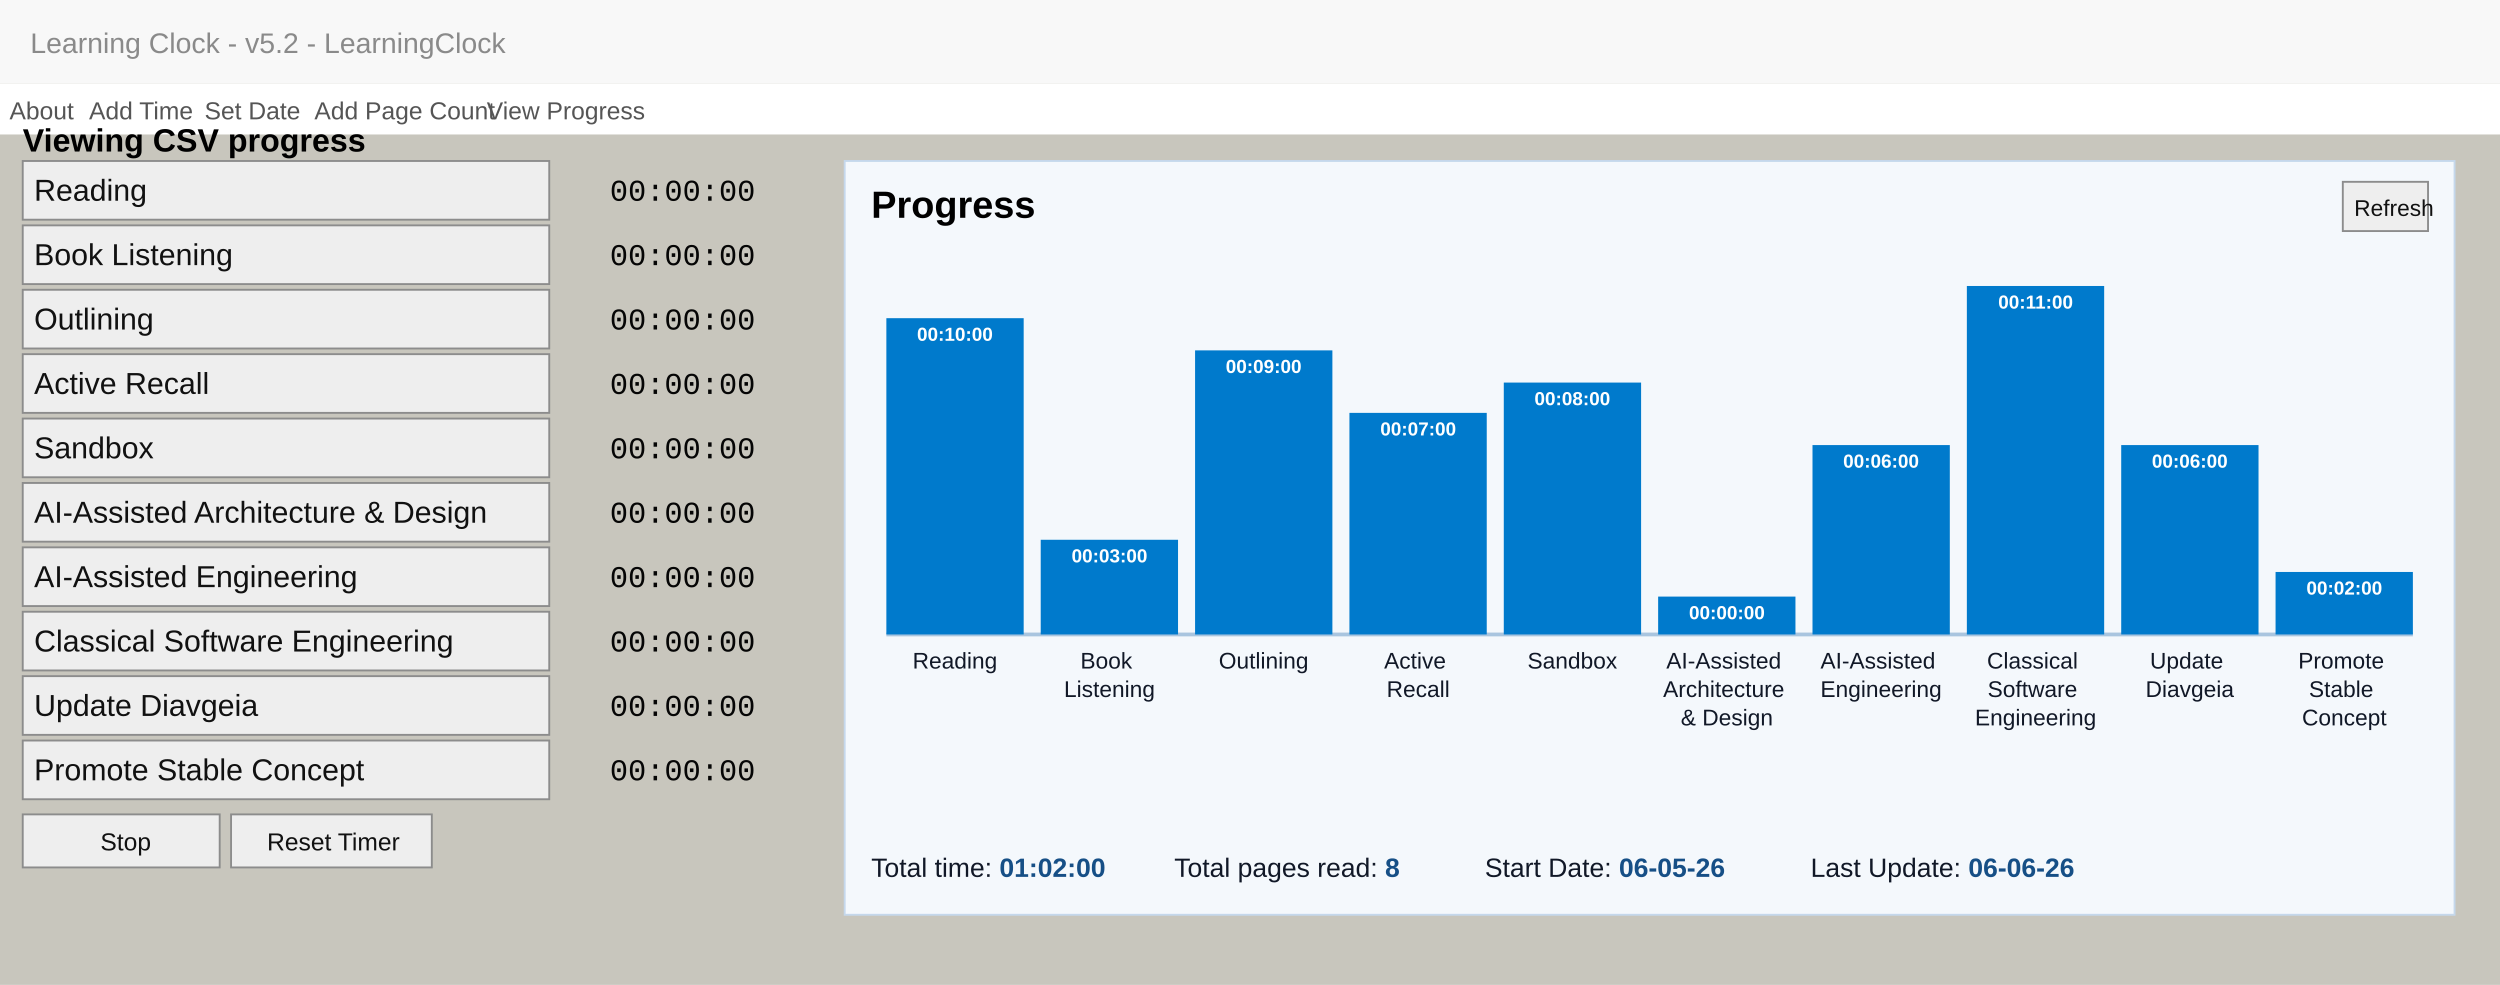
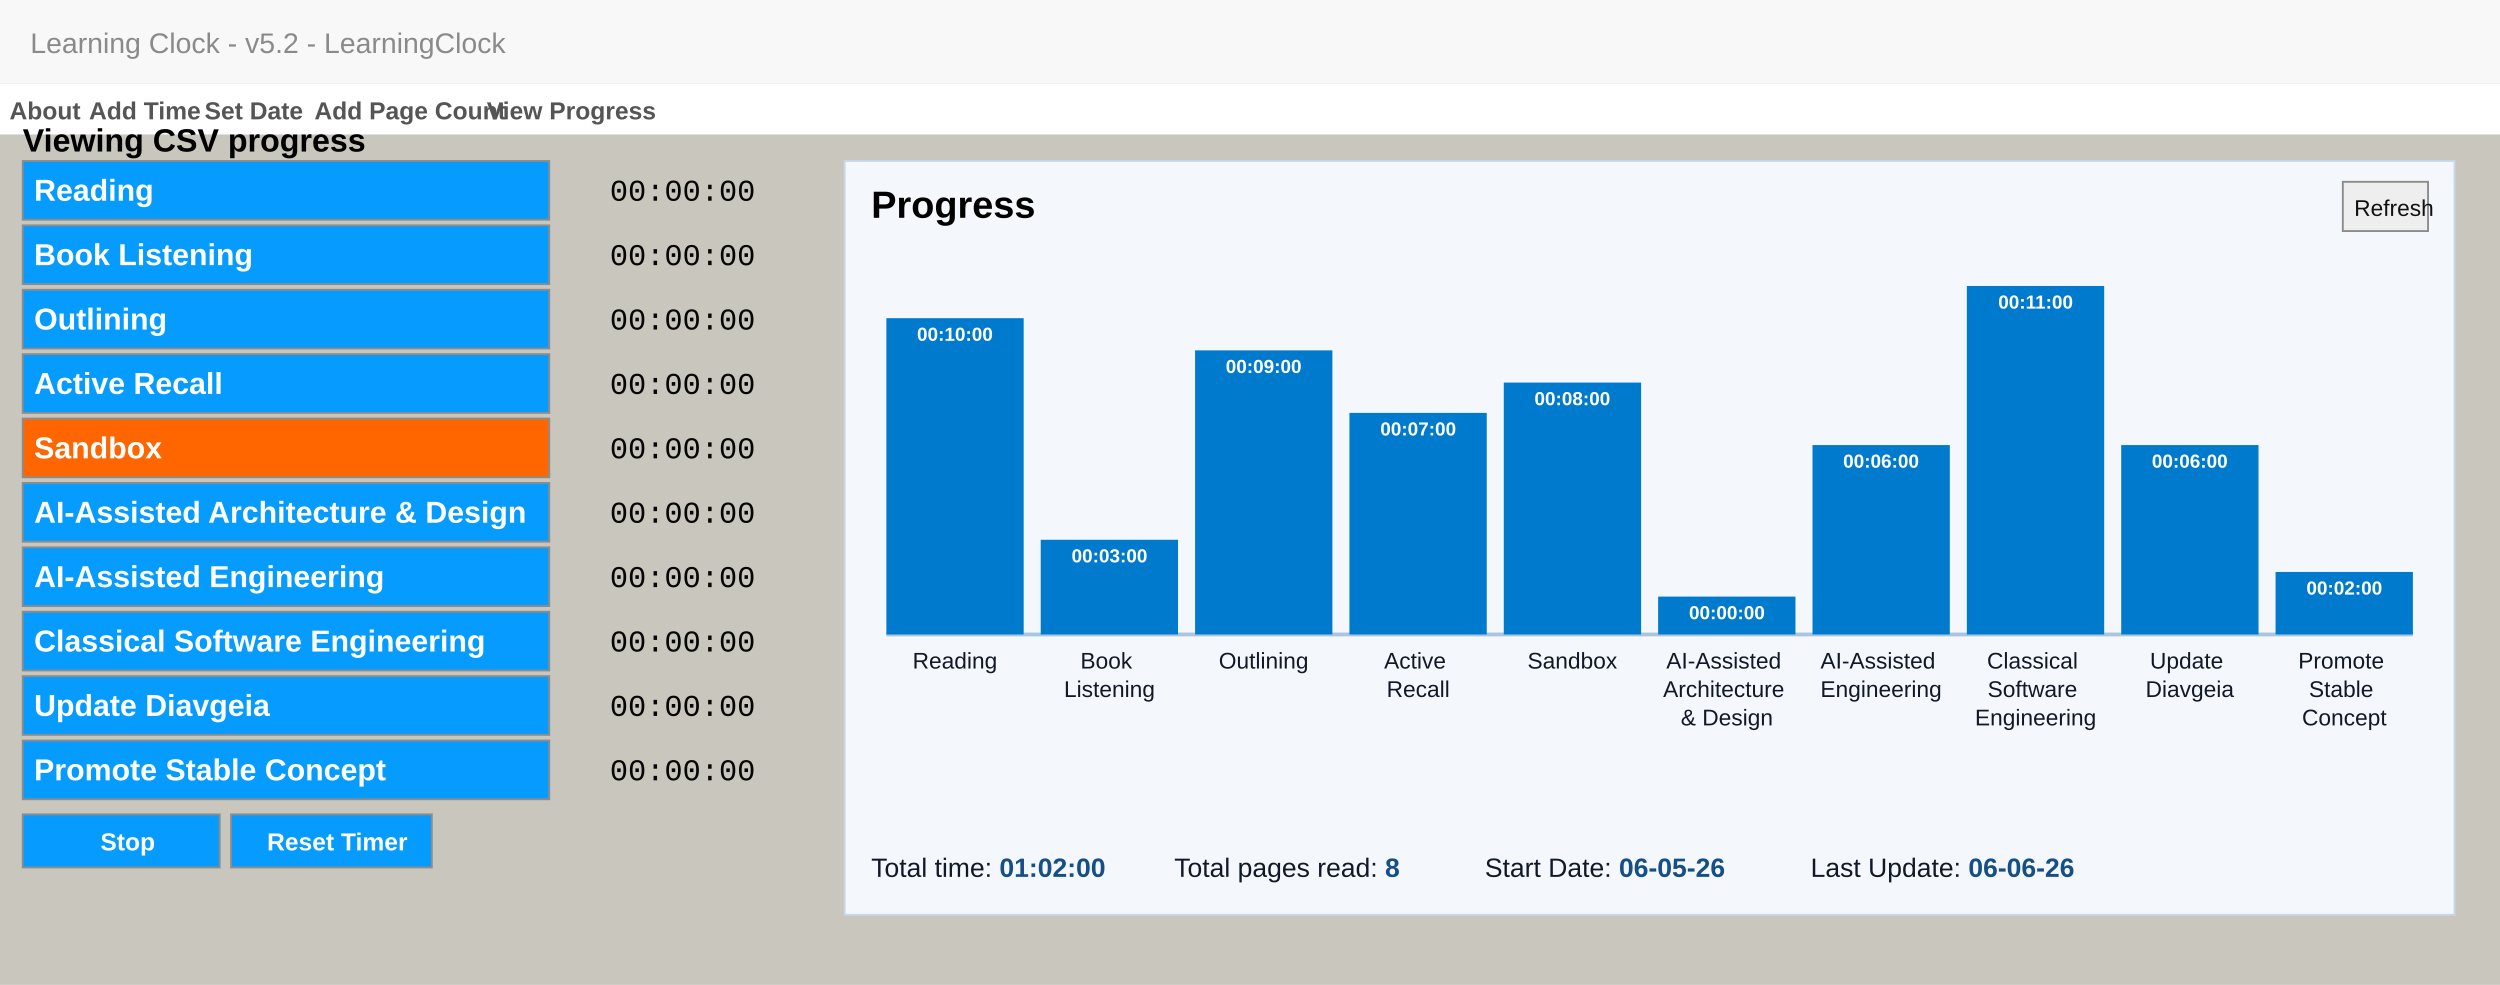
<svg xmlns="http://www.w3.org/2000/svg" width="1320" height="520" viewBox="0 0 1320 520" role="img" aria-label="LearningClock in-app View Progress dashboard">
  <rect width="1320" height="520" fill="#c8c6bd" />
  <rect x="0" y="0" width="1320" height="44" fill="#f8f8f8" />
  <rect x="0" y="44" width="1320" height="27" fill="#ffffff" />
  <text x="16" y="28" fill="#8a8a8a" font-family="Segoe UI, Arial, sans-serif" font-size="15">Learning Clock - v5.2 - LearningClock</text>
-   <text x="5" y="63" fill="#555555" font-family="Segoe UI, Arial, sans-serif" font-size="13">About</text>
-   <text x="47" y="63" fill="#555555" font-family="Segoe UI, Arial, sans-serif" font-size="13">Add Time</text>
-   <text x="108" y="63" fill="#555555" font-family="Segoe UI, Arial, sans-serif" font-size="13">Set Date</text>
-   <text x="166" y="63" fill="#555555" font-family="Segoe UI, Arial, sans-serif" font-size="13">Add Page Count</text>
-   <text x="257" y="63" fill="#555555" font-family="Segoe UI, Arial, sans-serif" font-size="13">View Progress</text>
+   <text x="5" y="63" fill="#555555" font-family="Segoe UI, Arial, sans-serif" font-size="13" font-weight="700">About</text>
+   <text x="47" y="63" fill="#555555" font-family="Segoe UI, Arial, sans-serif" font-size="13" font-weight="700">Add Time</text>
+   <text x="108" y="63" fill="#555555" font-family="Segoe UI, Arial, sans-serif" font-size="13" font-weight="700">Set Date</text>
+   <text x="166" y="63" fill="#555555" font-family="Segoe UI, Arial, sans-serif" font-size="13" font-weight="700">Add Page Count</text>
+   <text x="257" y="63" fill="#555555" font-family="Segoe UI, Arial, sans-serif" font-size="13" font-weight="700">View Progress</text>
  <text x="12" y="80" fill="#000000" font-family="Segoe UI, Arial, sans-serif" font-size="17" font-weight="700">Viewing CSV progress</text>
  <g font-family="Segoe UI, Arial, sans-serif">
-     <rect x="12" y="85" width="278" height="31" fill="#eeeeee" stroke="#8c8c8c" />
-     <text x="18" y="106" fill="#111111" font-size="16">Reading</text>
+     <rect x="12" y="85" width="278" height="31" fill="#069bff" stroke="#8c8c8c" />
+     <text x="18" y="106" fill="#ffffff" font-size="16" font-weight="700">Reading</text>
    <text x="322" y="106" fill="#050505" font-family="Consolas, Cascadia Mono, Courier New, monospace" font-size="16">00:00:00</text>
-     <rect x="12" y="119" width="278" height="31" fill="#eeeeee" stroke="#8c8c8c" />
-     <text x="18" y="140" fill="#111111" font-size="16">Book Listening</text>
+     <rect x="12" y="119" width="278" height="31" fill="#069bff" stroke="#8c8c8c" />
+     <text x="18" y="140" fill="#ffffff" font-size="16" font-weight="700">Book Listening</text>
    <text x="322" y="140" fill="#050505" font-family="Consolas, Cascadia Mono, Courier New, monospace" font-size="16">00:00:00</text>
-     <rect x="12" y="153" width="278" height="31" fill="#eeeeee" stroke="#8c8c8c" />
-     <text x="18" y="174" fill="#111111" font-size="16">Outlining</text>
+     <rect x="12" y="153" width="278" height="31" fill="#069bff" stroke="#8c8c8c" />
+     <text x="18" y="174" fill="#ffffff" font-size="16" font-weight="700">Outlining</text>
    <text x="322" y="174" fill="#050505" font-family="Consolas, Cascadia Mono, Courier New, monospace" font-size="16">00:00:00</text>
-     <rect x="12" y="187" width="278" height="31" fill="#eeeeee" stroke="#8c8c8c" />
-     <text x="18" y="208" fill="#111111" font-size="16">Active Recall</text>
+     <rect x="12" y="187" width="278" height="31" fill="#069bff" stroke="#8c8c8c" />
+     <text x="18" y="208" fill="#ffffff" font-size="16" font-weight="700">Active Recall</text>
    <text x="322" y="208" fill="#050505" font-family="Consolas, Cascadia Mono, Courier New, monospace" font-size="16">00:00:00</text>
-     <rect x="12" y="221" width="278" height="31" fill="#eeeeee" stroke="#8c8c8c" />
-     <text x="18" y="242" fill="#111111" font-size="16">Sandbox</text>
+     <rect x="12" y="221" width="278" height="31" fill="#FF6600" stroke="#8c8c8c" />
+     <text x="18" y="242" fill="#ffffff" font-size="16" font-weight="700">Sandbox</text>
    <text x="322" y="242" fill="#050505" font-family="Consolas, Cascadia Mono, Courier New, monospace" font-size="16">00:00:00</text>
-     <rect x="12" y="255" width="278" height="31" fill="#eeeeee" stroke="#8c8c8c" />
-     <text x="18" y="276" fill="#111111" font-size="16">AI-Assisted Architecture &amp; Design</text>
+     <rect x="12" y="255" width="278" height="31" fill="#069bff" stroke="#8c8c8c" />
+     <text x="18" y="276" fill="#ffffff" font-size="16" font-weight="700">AI-Assisted Architecture &amp; Design</text>
    <text x="322" y="276" fill="#050505" font-family="Consolas, Cascadia Mono, Courier New, monospace" font-size="16">00:00:00</text>
-     <rect x="12" y="289" width="278" height="31" fill="#eeeeee" stroke="#8c8c8c" />
-     <text x="18" y="310" fill="#111111" font-size="16">AI-Assisted Engineering</text>
+     <rect x="12" y="289" width="278" height="31" fill="#069bff" stroke="#8c8c8c" />
+     <text x="18" y="310" fill="#ffffff" font-size="16" font-weight="700">AI-Assisted Engineering</text>
    <text x="322" y="310" fill="#050505" font-family="Consolas, Cascadia Mono, Courier New, monospace" font-size="16">00:00:00</text>
-     <rect x="12" y="323" width="278" height="31" fill="#eeeeee" stroke="#8c8c8c" />
-     <text x="18" y="344" fill="#111111" font-size="16">Classical Software Engineering</text>
+     <rect x="12" y="323" width="278" height="31" fill="#069bff" stroke="#8c8c8c" />
+     <text x="18" y="344" fill="#ffffff" font-size="16" font-weight="700">Classical Software Engineering</text>
    <text x="322" y="344" fill="#050505" font-family="Consolas, Cascadia Mono, Courier New, monospace" font-size="16">00:00:00</text>
-     <rect x="12" y="357" width="278" height="31" fill="#eeeeee" stroke="#8c8c8c" />
-     <text x="18" y="378" fill="#111111" font-size="16">Update Diavgeia</text>
+     <rect x="12" y="357" width="278" height="31" fill="#069bff" stroke="#8c8c8c" />
+     <text x="18" y="378" fill="#ffffff" font-size="16" font-weight="700">Update Diavgeia</text>
    <text x="322" y="378" fill="#050505" font-family="Consolas, Cascadia Mono, Courier New, monospace" font-size="16">00:00:00</text>
-     <rect x="12" y="391" width="278" height="31" fill="#eeeeee" stroke="#8c8c8c" />
-     <text x="18" y="412" fill="#111111" font-size="16">Promote Stable Concept</text>
+     <rect x="12" y="391" width="278" height="31" fill="#069bff" stroke="#8c8c8c" />
+     <text x="18" y="412" fill="#ffffff" font-size="16" font-weight="700">Promote Stable Concept</text>
    <text x="322" y="412" fill="#050505" font-family="Consolas, Cascadia Mono, Courier New, monospace" font-size="16">00:00:00</text>
  </g>
-   <rect x="12" y="430" width="104" height="28" fill="#eeeeee" stroke="#8c8c8c" />
-   <text x="53" y="449" fill="#111111" font-family="Segoe UI, Arial, sans-serif" font-size="13">Stop</text>
-   <rect x="122" y="430" width="106" height="28" fill="#eeeeee" stroke="#8c8c8c" />
-   <text x="141" y="449" fill="#111111" font-family="Segoe UI, Arial, sans-serif" font-size="13">Reset Timer</text>
+   <rect x="12" y="430" width="104" height="28" fill="#069bff" stroke="#8c8c8c" />
+   <text x="53" y="449" fill="#ffffff" font-family="Segoe UI, Arial, sans-serif" font-size="13" font-weight="700">Stop</text>
+   <rect x="122" y="430" width="106" height="28" fill="#069bff" stroke="#8c8c8c" />
+   <text x="141" y="449" fill="#ffffff" font-family="Segoe UI, Arial, sans-serif" font-size="13" font-weight="700">Reset Timer</text>
  <rect x="446" y="85" width="850" height="398" fill="#f4f8fc" stroke="#c5d8ec" />
  <text x="460" y="115" fill="#000000" font-family="Segoe UI, Arial, sans-serif" font-size="20" font-weight="700">Progress</text>
  <rect x="1237" y="96" width="45" height="26" fill="#eeeeee" stroke="#8c8c8c" />
  <text x="1243" y="114" fill="#111111" font-family="Segoe UI, Arial, sans-serif" font-size="12">Refresh</text>
  <line x1="468" y1="335" x2="1274" y2="335" stroke="#a9c5df" stroke-width="2" />
  <g font-family="Segoe UI, Arial, sans-serif">
    <rect x="468.0" y="168" width="72.5" height="167" fill="#007ACC" />
    <text x="504.2" y="173" fill="#ffffff" font-family="Segoe UI, Arial, sans-serif" font-size="10" font-weight="700" text-anchor="middle" dominant-baseline="hanging">00:10:00</text>
    <rect x="549.5" y="285" width="72.5" height="50" fill="#007ACC" />
    <text x="585.8" y="290" fill="#ffffff" font-family="Segoe UI, Arial, sans-serif" font-size="10" font-weight="700" text-anchor="middle" dominant-baseline="hanging">00:03:00</text>
    <rect x="631.0" y="185" width="72.5" height="150" fill="#007ACC" />
    <text x="667.2" y="190" fill="#ffffff" font-family="Segoe UI, Arial, sans-serif" font-size="10" font-weight="700" text-anchor="middle" dominant-baseline="hanging">00:09:00</text>
    <rect x="712.5" y="218" width="72.5" height="117" fill="#007ACC" />
    <text x="748.8" y="223" fill="#ffffff" font-family="Segoe UI, Arial, sans-serif" font-size="10" font-weight="700" text-anchor="middle" dominant-baseline="hanging">00:07:00</text>
    <rect x="794.0" y="202" width="72.5" height="133" fill="#007ACC" />
    <text x="830.2" y="207" fill="#ffffff" font-family="Segoe UI, Arial, sans-serif" font-size="10" font-weight="700" text-anchor="middle" dominant-baseline="hanging">00:08:00</text>
    <rect x="875.5" y="315" width="72.5" height="20" fill="#007ACC" />
    <text x="911.8" y="320" fill="#ffffff" font-family="Segoe UI, Arial, sans-serif" font-size="10" font-weight="700" text-anchor="middle" dominant-baseline="hanging">00:00:00</text>
    <rect x="957.0" y="235" width="72.5" height="100" fill="#007ACC" />
    <text x="993.2" y="240" fill="#ffffff" font-family="Segoe UI, Arial, sans-serif" font-size="10" font-weight="700" text-anchor="middle" dominant-baseline="hanging">00:06:00</text>
    <rect x="1038.5" y="151" width="72.5" height="184" fill="#007ACC" />
    <text x="1074.8" y="156" fill="#ffffff" font-family="Segoe UI, Arial, sans-serif" font-size="10" font-weight="700" text-anchor="middle" dominant-baseline="hanging">00:11:00</text>
    <rect x="1120.0" y="235" width="72.5" height="100" fill="#007ACC" />
    <text x="1156.2" y="240" fill="#ffffff" font-family="Segoe UI, Arial, sans-serif" font-size="10" font-weight="700" text-anchor="middle" dominant-baseline="hanging">00:06:00</text>
    <rect x="1201.5" y="302" width="72.5" height="33" fill="#007ACC" />
    <text x="1237.8" y="307" fill="#ffffff" font-family="Segoe UI, Arial, sans-serif" font-size="10" font-weight="700" text-anchor="middle" dominant-baseline="hanging">00:02:00</text>
    <text x="504.2" y="353" fill="#111827" font-size="12" text-anchor="middle">
      <tspan x="504.2">Reading</tspan>
    </text>
    <text x="585.8" y="353" fill="#111827" font-size="12" text-anchor="middle">
      <tspan x="585.8">Book</tspan>
      <tspan x="585.8" dy="15">Listening</tspan>
    </text>
    <text x="667.2" y="353" fill="#111827" font-size="12" text-anchor="middle">
      <tspan x="667.2">Outlining</tspan>
    </text>
    <text x="748.8" y="353" fill="#111827" font-size="12" text-anchor="middle">
      <tspan x="748.8">Active</tspan>
      <tspan x="748.8" dy="15">Recall</tspan>
    </text>
    <text x="830.2" y="353" fill="#111827" font-size="12" text-anchor="middle">
      <tspan x="830.2">Sandbox</tspan>
    </text>
    <text x="911.8" y="353" fill="#111827" font-size="12" text-anchor="middle">
      <tspan x="911.8">AI-Assisted</tspan>
      <tspan x="911.8" dy="15">Architecture</tspan>
      <tspan x="911.8" dy="15">&amp; Design</tspan>
    </text>
    <text x="993.2" y="353" fill="#111827" font-size="12" text-anchor="middle">
      <tspan x="993.2">AI-Assisted</tspan>
      <tspan x="993.2" dy="15">Engineering</tspan>
    </text>
    <text x="1074.8" y="353" fill="#111827" font-size="12" text-anchor="middle">
      <tspan x="1074.8">Classical</tspan>
      <tspan x="1074.8" dy="15">Software</tspan>
      <tspan x="1074.8" dy="15">Engineering</tspan>
    </text>
    <text x="1156.2" y="353" fill="#111827" font-size="12" text-anchor="middle">
      <tspan x="1156.2">Update</tspan>
      <tspan x="1156.2" dy="15">Diavgeia</tspan>
    </text>
    <text x="1237.8" y="353" fill="#111827" font-size="12" text-anchor="middle">
      <tspan x="1237.8">Promote</tspan>
      <tspan x="1237.8" dy="15">Stable</tspan>
      <tspan x="1237.8" dy="15">Concept</tspan>
    </text>
  </g>
  <g font-family="Segoe UI, Arial, sans-serif" font-size="14" fill="#111827">
    <text x="460" y="463">Total time: <tspan fill="#164f86" font-weight="700">01:02:00</tspan>
    </text>
    <text x="620" y="463">Total pages read: <tspan fill="#164f86" font-weight="700">8</tspan>
    </text>
    <text x="784" y="463">Start Date: <tspan fill="#164f86" font-weight="700">06-05-26</tspan>
    </text>
    <text x="956" y="463">Last Update: <tspan fill="#164f86" font-weight="700">06-06-26</tspan>
    </text>
  </g>
</svg>
